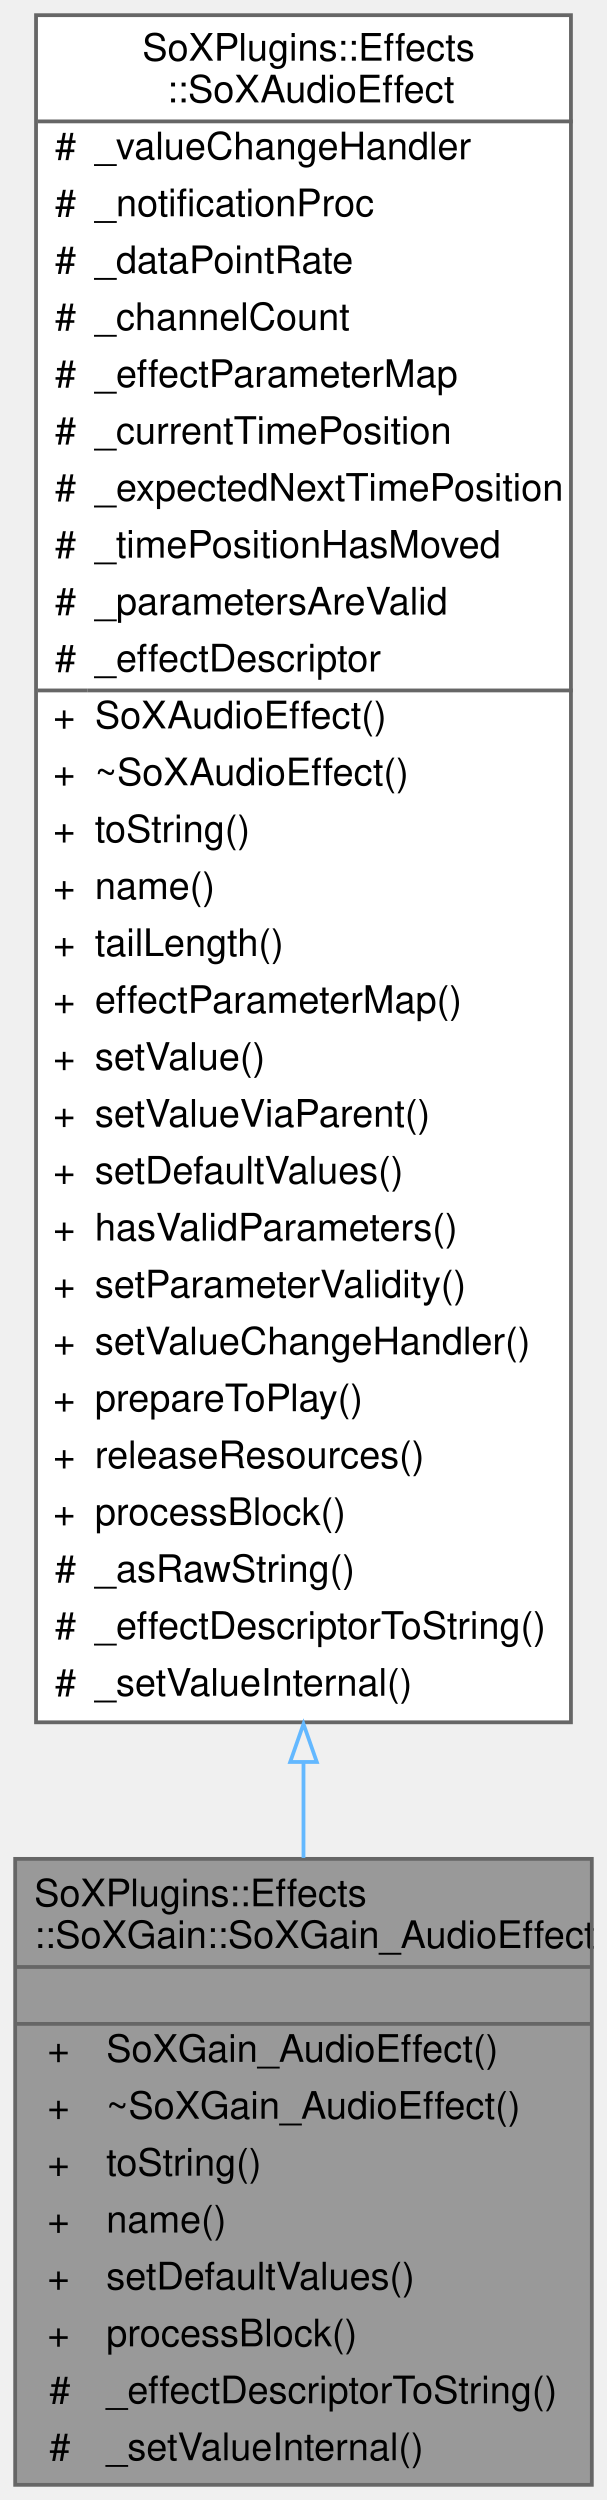
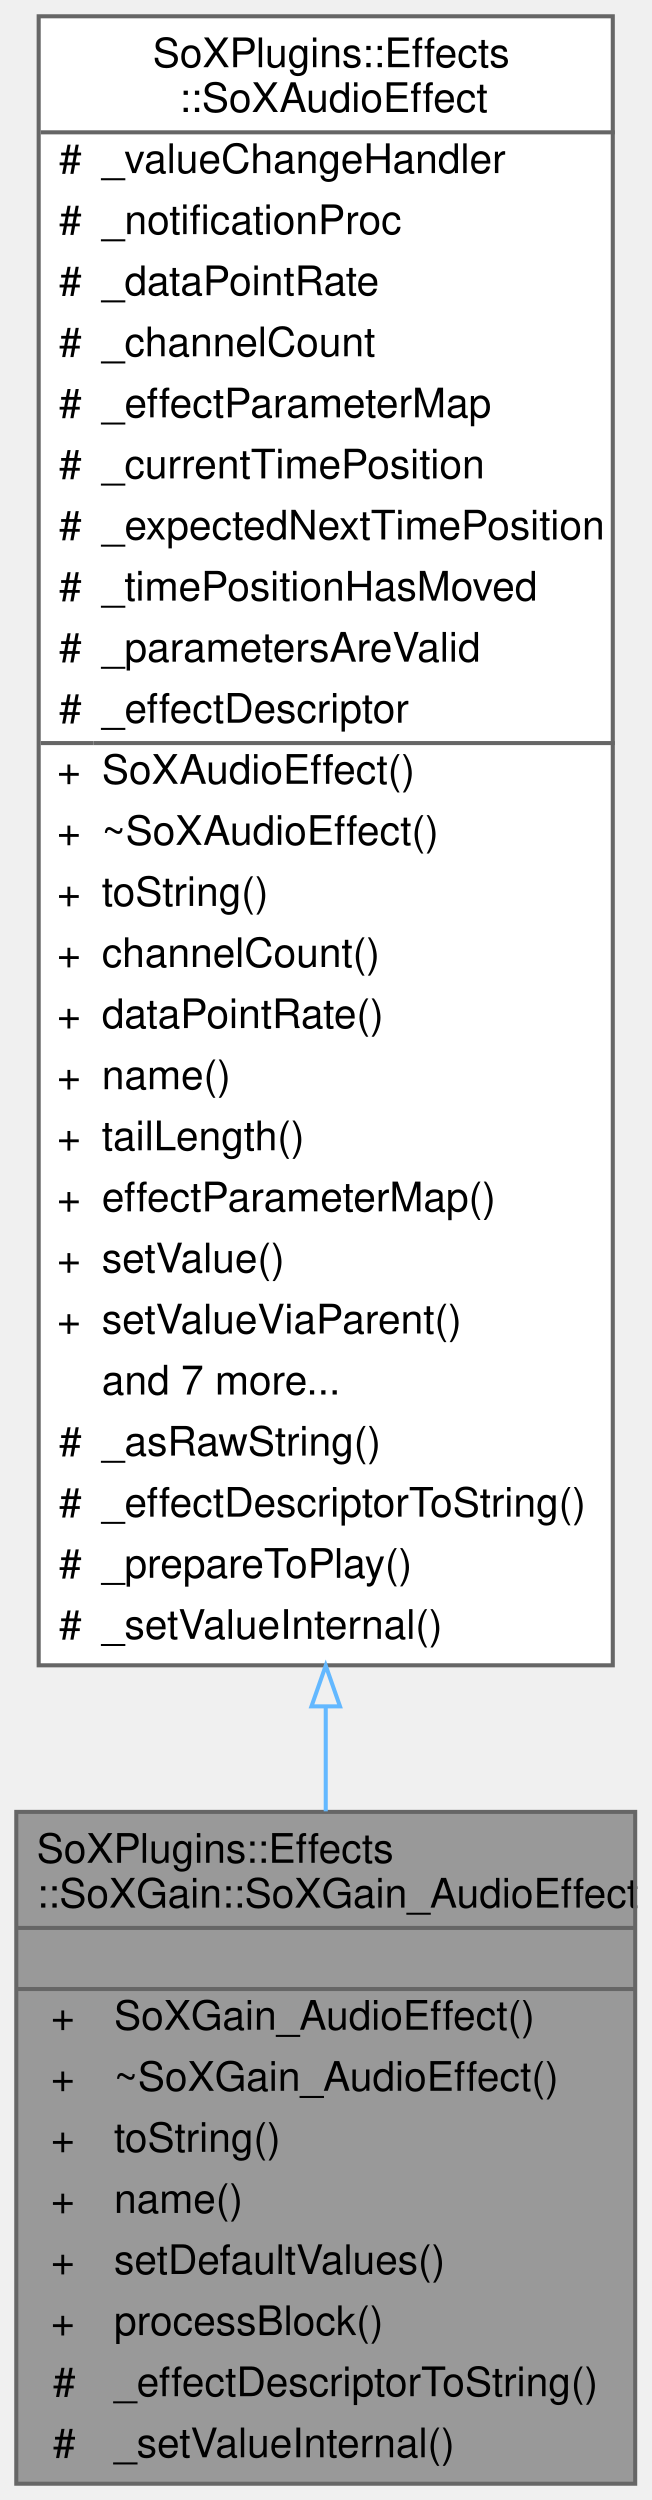
- <svg xmlns="http://www.w3.org/2000/svg" xmlns:xlink="http://www.w3.org/1999/xlink" width="160pt" height="659pt" viewBox="0.00 0.00 160.00 659.00">
-   <g id="graph0" class="graph" transform="scale(1 1) rotate(0) translate(4 655)">
+ <svg xmlns="http://www.w3.org/2000/svg" xmlns:xlink="http://www.w3.org/1999/xlink" width="160pt" height="614pt" viewBox="0.00 0.00 160.00 614.00">
+   <g id="graph0" class="graph" transform="scale(1 1) rotate(0) translate(4 610)">
    <g id="Node000001" class="node">
      <g id="a_Node000001">
        <a xlink:title="A SoXGain_AudioEffect object models the SoX gain plugin amplifying or attenuating the input signal by...">
          <polygon fill="#999999" stroke="transparent" points="152,-165 0,-165 0,0 152,0 152,-165" />
          <text text-anchor="start" x="5" y="-152.5" font-family="Helvetica,sans-Serif" font-size="10.00">SoXPlugins::Effects</text>
          <text text-anchor="start" x="5" y="-141.5" font-family="Helvetica,sans-Serif" font-size="10.00">::SoXGain::SoXGain_AudioEffect</text>
          <text text-anchor="start" x="74" y="-126.5" font-family="Helvetica,sans-Serif" font-size="10.00"> </text>
          <text text-anchor="start" x="8.5" y="-111.5" font-family="Helvetica,sans-Serif" font-size="10.00">+</text>
          <text text-anchor="start" x="24" y="-111.5" font-family="Helvetica,sans-Serif" font-size="10.00">SoXGain_AudioEffect()</text>
          <text text-anchor="start" x="8.5" y="-96.5" font-family="Helvetica,sans-Serif" font-size="10.00">+</text>
          <text text-anchor="start" x="24" y="-96.5" font-family="Helvetica,sans-Serif" font-size="10.00">~SoXGain_AudioEffect()</text>
          <text text-anchor="start" x="8.5" y="-81.5" font-family="Helvetica,sans-Serif" font-size="10.00">+</text>
          <text text-anchor="start" x="24" y="-81.5" font-family="Helvetica,sans-Serif" font-size="10.00">toString()</text>
          <text text-anchor="start" x="8.5" y="-66.5" font-family="Helvetica,sans-Serif" font-size="10.00">+</text>
          <text text-anchor="start" x="24" y="-66.5" font-family="Helvetica,sans-Serif" font-size="10.00">name()</text>
          <text text-anchor="start" x="8.5" y="-51.5" font-family="Helvetica,sans-Serif" font-size="10.00">+</text>
          <text text-anchor="start" x="24" y="-51.5" font-family="Helvetica,sans-Serif" font-size="10.00">setDefaultValues()</text>
          <text text-anchor="start" x="8.5" y="-36.5" font-family="Helvetica,sans-Serif" font-size="10.00">+</text>
          <text text-anchor="start" x="24" y="-36.5" font-family="Helvetica,sans-Serif" font-size="10.00">processBlock()</text>
          <text text-anchor="start" x="9" y="-21.5" font-family="Helvetica,sans-Serif" font-size="10.00">#</text>
          <text text-anchor="start" x="24" y="-21.5" font-family="Helvetica,sans-Serif" font-size="10.00">_effectDescriptorToString()</text>
          <text text-anchor="start" x="9" y="-6.5" font-family="Helvetica,sans-Serif" font-size="10.00">#</text>
          <text text-anchor="start" x="24" y="-6.5" font-family="Helvetica,sans-Serif" font-size="10.00">_setValueInternal()</text>
          <polygon fill="#666666" stroke="#666666" points="0,-136.5 0,-136.5 152,-136.5 152,-136.5 0,-136.5" />
          <polygon fill="#666666" stroke="#666666" points="0,-121.5 0,-121.5 152,-121.5 152,-121.5 0,-121.5" />
          <polygon fill="none" stroke="#666666" points="0,0 0,-165 152,-165 152,0 0,0" />
        </a>
      </g>
    </g>
    <g id="Node000002" class="node">
      <g id="a_Node000002">
        <a xlink:href="struct_so_x_plugins_1_1_effects_1_1_so_x_audio_effect.html" target="_top" xlink:title="A SoXAudioEffect object is a generic stereo audio effect from SoX encapsulating the common services o...">
-           <polygon fill="white" stroke="transparent" points="146.5,-651 5.5,-651 5.5,-201 146.5,-201 146.5,-651" />
-           <text text-anchor="start" x="33.5" y="-639" font-family="Helvetica,sans-Serif" font-size="10.00">SoXPlugins::Effects</text>
-           <text text-anchor="start" x="40" y="-628" font-family="Helvetica,sans-Serif" font-size="10.00">::SoXAudioEffect</text>
-           <text text-anchor="start" x="10.5" y="-613" font-family="Helvetica,sans-Serif" font-size="10.00">#</text>
-           <text text-anchor="start" x="21" y="-613" font-family="Helvetica,sans-Serif" font-size="10.00">_valueChangeHandler</text>
-           <text text-anchor="start" x="10.5" y="-598" font-family="Helvetica,sans-Serif" font-size="10.00">#</text>
-           <text text-anchor="start" x="21" y="-598" font-family="Helvetica,sans-Serif" font-size="10.00">_notificationProc</text>
-           <text text-anchor="start" x="10.5" y="-583" font-family="Helvetica,sans-Serif" font-size="10.00">#</text>
-           <text text-anchor="start" x="21" y="-583" font-family="Helvetica,sans-Serif" font-size="10.00">_dataPointRate</text>
-           <text text-anchor="start" x="10.5" y="-568" font-family="Helvetica,sans-Serif" font-size="10.00">#</text>
-           <text text-anchor="start" x="21" y="-568" font-family="Helvetica,sans-Serif" font-size="10.00">_channelCount</text>
-           <text text-anchor="start" x="10.5" y="-553" font-family="Helvetica,sans-Serif" font-size="10.00">#</text>
-           <text text-anchor="start" x="21" y="-553" font-family="Helvetica,sans-Serif" font-size="10.00">_effectParameterMap</text>
-           <text text-anchor="start" x="10.5" y="-538" font-family="Helvetica,sans-Serif" font-size="10.00">#</text>
-           <text text-anchor="start" x="21" y="-538" font-family="Helvetica,sans-Serif" font-size="10.00">_currentTimePosition</text>
-           <text text-anchor="start" x="10.5" y="-523" font-family="Helvetica,sans-Serif" font-size="10.00">#</text>
-           <text text-anchor="start" x="21" y="-523" font-family="Helvetica,sans-Serif" font-size="10.00">_expectedNextTimePosition</text>
-           <text text-anchor="start" x="10.5" y="-508" font-family="Helvetica,sans-Serif" font-size="10.00">#</text>
-           <text text-anchor="start" x="21" y="-508" font-family="Helvetica,sans-Serif" font-size="10.00">_timePositionHasMoved</text>
-           <text text-anchor="start" x="10.5" y="-493" font-family="Helvetica,sans-Serif" font-size="10.00">#</text>
-           <text text-anchor="start" x="21" y="-493" font-family="Helvetica,sans-Serif" font-size="10.00">_parametersAreValid</text>
-           <text text-anchor="start" x="10.5" y="-478" font-family="Helvetica,sans-Serif" font-size="10.00">#</text>
-           <text text-anchor="start" x="21" y="-478" font-family="Helvetica,sans-Serif" font-size="10.00">_effectDescriptor</text>
-           <text text-anchor="start" x="10" y="-463" font-family="Helvetica,sans-Serif" font-size="10.00">+</text>
-           <text text-anchor="start" x="21" y="-463" font-family="Helvetica,sans-Serif" font-size="10.00">SoXAudioEffect()</text>
-           <text text-anchor="start" x="10" y="-448" font-family="Helvetica,sans-Serif" font-size="10.00">+</text>
-           <text text-anchor="start" x="21" y="-448" font-family="Helvetica,sans-Serif" font-size="10.00">~SoXAudioEffect()</text>
-           <text text-anchor="start" x="10" y="-433" font-family="Helvetica,sans-Serif" font-size="10.00">+</text>
-           <text text-anchor="start" x="21" y="-433" font-family="Helvetica,sans-Serif" font-size="10.00">toString()</text>
-           <text text-anchor="start" x="10" y="-418" font-family="Helvetica,sans-Serif" font-size="10.00">+</text>
-           <text text-anchor="start" x="21" y="-418" font-family="Helvetica,sans-Serif" font-size="10.00">name()</text>
-           <text text-anchor="start" x="10" y="-403" font-family="Helvetica,sans-Serif" font-size="10.00">+</text>
-           <text text-anchor="start" x="21" y="-403" font-family="Helvetica,sans-Serif" font-size="10.00">tailLength()</text>
-           <text text-anchor="start" x="10" y="-388" font-family="Helvetica,sans-Serif" font-size="10.00">+</text>
-           <text text-anchor="start" x="21" y="-388" font-family="Helvetica,sans-Serif" font-size="10.00">effectParameterMap()</text>
-           <text text-anchor="start" x="10" y="-373" font-family="Helvetica,sans-Serif" font-size="10.00">+</text>
-           <text text-anchor="start" x="21" y="-373" font-family="Helvetica,sans-Serif" font-size="10.00">setValue()</text>
-           <text text-anchor="start" x="10" y="-358" font-family="Helvetica,sans-Serif" font-size="10.00">+</text>
-           <text text-anchor="start" x="21" y="-358" font-family="Helvetica,sans-Serif" font-size="10.00">setValueViaParent()</text>
-           <text text-anchor="start" x="10" y="-343" font-family="Helvetica,sans-Serif" font-size="10.00">+</text>
-           <text text-anchor="start" x="21" y="-343" font-family="Helvetica,sans-Serif" font-size="10.00">setDefaultValues()</text>
-           <text text-anchor="start" x="10" y="-328" font-family="Helvetica,sans-Serif" font-size="10.00">+</text>
-           <text text-anchor="start" x="21" y="-328" font-family="Helvetica,sans-Serif" font-size="10.00">hasValidParameters()</text>
-           <text text-anchor="start" x="10" y="-313" font-family="Helvetica,sans-Serif" font-size="10.00">+</text>
-           <text text-anchor="start" x="21" y="-313" font-family="Helvetica,sans-Serif" font-size="10.00">setParameterValidity()</text>
-           <text text-anchor="start" x="10" y="-298" font-family="Helvetica,sans-Serif" font-size="10.00">+</text>
-           <text text-anchor="start" x="21" y="-298" font-family="Helvetica,sans-Serif" font-size="10.00">setValueChangeHandler()</text>
-           <text text-anchor="start" x="10" y="-283" font-family="Helvetica,sans-Serif" font-size="10.00">+</text>
-           <text text-anchor="start" x="21" y="-283" font-family="Helvetica,sans-Serif" font-size="10.00">prepareToPlay()</text>
-           <text text-anchor="start" x="10" y="-268" font-family="Helvetica,sans-Serif" font-size="10.00">+</text>
-           <text text-anchor="start" x="21" y="-268" font-family="Helvetica,sans-Serif" font-size="10.00">releaseResources()</text>
-           <text text-anchor="start" x="10" y="-253" font-family="Helvetica,sans-Serif" font-size="10.00">+</text>
-           <text text-anchor="start" x="21" y="-253" font-family="Helvetica,sans-Serif" font-size="10.00">processBlock()</text>
-           <text text-anchor="start" x="10.5" y="-238" font-family="Helvetica,sans-Serif" font-size="10.00">#</text>
-           <text text-anchor="start" x="21" y="-238" font-family="Helvetica,sans-Serif" font-size="10.00">_asRawString()</text>
-           <text text-anchor="start" x="10.5" y="-223" font-family="Helvetica,sans-Serif" font-size="10.00">#</text>
-           <text text-anchor="start" x="21" y="-223" font-family="Helvetica,sans-Serif" font-size="10.00">_effectDescriptorToString()</text>
-           <text text-anchor="start" x="10.5" y="-208" font-family="Helvetica,sans-Serif" font-size="10.00">#</text>
-           <text text-anchor="start" x="21" y="-208" font-family="Helvetica,sans-Serif" font-size="10.00">_setValueInternal()</text>
-           <polygon fill="#666666" stroke="#666666" points="6,-623 6,-623 147,-623 147,-623 6,-623" />
-           <polygon fill="#666666" stroke="#666666" points="6,-473 6,-473 19,-473 19,-473 6,-473" />
-           <polygon fill="#666666" stroke="#666666" points="19,-473 19,-473 147,-473 147,-473 19,-473" />
-           <polygon fill="none" stroke="#666666" points="5.5,-201 5.5,-651 146.5,-651 146.5,-201 5.5,-201" />
+           <polygon fill="white" stroke="transparent" points="146.5,-606 5.5,-606 5.5,-201 146.5,-201 146.5,-606" />
+           <text text-anchor="start" x="33.5" y="-593.5" font-family="Helvetica,sans-Serif" font-size="10.00">SoXPlugins::Effects</text>
+           <text text-anchor="start" x="40" y="-582.5" font-family="Helvetica,sans-Serif" font-size="10.00">::SoXAudioEffect</text>
+           <text text-anchor="start" x="10.5" y="-567.5" font-family="Helvetica,sans-Serif" font-size="10.00">#</text>
+           <text text-anchor="start" x="21" y="-567.5" font-family="Helvetica,sans-Serif" font-size="10.00">_valueChangeHandler</text>
+           <text text-anchor="start" x="10.5" y="-552.5" font-family="Helvetica,sans-Serif" font-size="10.00">#</text>
+           <text text-anchor="start" x="21" y="-552.5" font-family="Helvetica,sans-Serif" font-size="10.00">_notificationProc</text>
+           <text text-anchor="start" x="10.5" y="-537.5" font-family="Helvetica,sans-Serif" font-size="10.00">#</text>
+           <text text-anchor="start" x="21" y="-537.5" font-family="Helvetica,sans-Serif" font-size="10.00">_dataPointRate</text>
+           <text text-anchor="start" x="10.5" y="-522.5" font-family="Helvetica,sans-Serif" font-size="10.00">#</text>
+           <text text-anchor="start" x="21" y="-522.5" font-family="Helvetica,sans-Serif" font-size="10.00">_channelCount</text>
+           <text text-anchor="start" x="10.5" y="-507.5" font-family="Helvetica,sans-Serif" font-size="10.00">#</text>
+           <text text-anchor="start" x="21" y="-507.5" font-family="Helvetica,sans-Serif" font-size="10.00">_effectParameterMap</text>
+           <text text-anchor="start" x="10.5" y="-492.5" font-family="Helvetica,sans-Serif" font-size="10.00">#</text>
+           <text text-anchor="start" x="21" y="-492.5" font-family="Helvetica,sans-Serif" font-size="10.00">_currentTimePosition</text>
+           <text text-anchor="start" x="10.5" y="-477.5" font-family="Helvetica,sans-Serif" font-size="10.00">#</text>
+           <text text-anchor="start" x="21" y="-477.5" font-family="Helvetica,sans-Serif" font-size="10.00">_expectedNextTimePosition</text>
+           <text text-anchor="start" x="10.5" y="-462.5" font-family="Helvetica,sans-Serif" font-size="10.00">#</text>
+           <text text-anchor="start" x="21" y="-462.5" font-family="Helvetica,sans-Serif" font-size="10.00">_timePositionHasMoved</text>
+           <text text-anchor="start" x="10.5" y="-447.5" font-family="Helvetica,sans-Serif" font-size="10.00">#</text>
+           <text text-anchor="start" x="21" y="-447.5" font-family="Helvetica,sans-Serif" font-size="10.00">_parametersAreValid</text>
+           <text text-anchor="start" x="10.5" y="-432.5" font-family="Helvetica,sans-Serif" font-size="10.00">#</text>
+           <text text-anchor="start" x="21" y="-432.5" font-family="Helvetica,sans-Serif" font-size="10.00">_effectDescriptor</text>
+           <text text-anchor="start" x="10" y="-417.5" font-family="Helvetica,sans-Serif" font-size="10.00">+</text>
+           <text text-anchor="start" x="21" y="-417.5" font-family="Helvetica,sans-Serif" font-size="10.00">SoXAudioEffect()</text>
+           <text text-anchor="start" x="10" y="-402.5" font-family="Helvetica,sans-Serif" font-size="10.00">+</text>
+           <text text-anchor="start" x="21" y="-402.5" font-family="Helvetica,sans-Serif" font-size="10.00">~SoXAudioEffect()</text>
+           <text text-anchor="start" x="10" y="-387.5" font-family="Helvetica,sans-Serif" font-size="10.00">+</text>
+           <text text-anchor="start" x="21" y="-387.5" font-family="Helvetica,sans-Serif" font-size="10.00">toString()</text>
+           <text text-anchor="start" x="10" y="-372.5" font-family="Helvetica,sans-Serif" font-size="10.00">+</text>
+           <text text-anchor="start" x="21" y="-372.5" font-family="Helvetica,sans-Serif" font-size="10.00">channelCount()</text>
+           <text text-anchor="start" x="10" y="-357.5" font-family="Helvetica,sans-Serif" font-size="10.00">+</text>
+           <text text-anchor="start" x="21" y="-357.5" font-family="Helvetica,sans-Serif" font-size="10.00">dataPointRate()</text>
+           <text text-anchor="start" x="10" y="-342.5" font-family="Helvetica,sans-Serif" font-size="10.00">+</text>
+           <text text-anchor="start" x="21" y="-342.5" font-family="Helvetica,sans-Serif" font-size="10.00">name()</text>
+           <text text-anchor="start" x="10" y="-327.5" font-family="Helvetica,sans-Serif" font-size="10.00">+</text>
+           <text text-anchor="start" x="21" y="-327.5" font-family="Helvetica,sans-Serif" font-size="10.00">tailLength()</text>
+           <text text-anchor="start" x="10" y="-312.5" font-family="Helvetica,sans-Serif" font-size="10.00">+</text>
+           <text text-anchor="start" x="21" y="-312.5" font-family="Helvetica,sans-Serif" font-size="10.00">effectParameterMap()</text>
+           <text text-anchor="start" x="10" y="-297.5" font-family="Helvetica,sans-Serif" font-size="10.00">+</text>
+           <text text-anchor="start" x="21" y="-297.5" font-family="Helvetica,sans-Serif" font-size="10.00">setValue()</text>
+           <text text-anchor="start" x="10" y="-282.5" font-family="Helvetica,sans-Serif" font-size="10.00">+</text>
+           <text text-anchor="start" x="21" y="-282.5" font-family="Helvetica,sans-Serif" font-size="10.00">setValueViaParent()</text>
+           <text text-anchor="start" x="21" y="-267.5" font-family="Helvetica,sans-Serif" font-size="10.00">and 7 more...</text>
+           <text text-anchor="start" x="10.5" y="-252.5" font-family="Helvetica,sans-Serif" font-size="10.00">#</text>
+           <text text-anchor="start" x="21" y="-252.5" font-family="Helvetica,sans-Serif" font-size="10.00">_asRawString()</text>
+           <text text-anchor="start" x="10.5" y="-237.5" font-family="Helvetica,sans-Serif" font-size="10.00">#</text>
+           <text text-anchor="start" x="21" y="-237.5" font-family="Helvetica,sans-Serif" font-size="10.00">_effectDescriptorToString()</text>
+           <text text-anchor="start" x="10.5" y="-222.5" font-family="Helvetica,sans-Serif" font-size="10.00">#</text>
+           <text text-anchor="start" x="21" y="-222.5" font-family="Helvetica,sans-Serif" font-size="10.00">_prepareToPlay()</text>
+           <text text-anchor="start" x="10.5" y="-207.5" font-family="Helvetica,sans-Serif" font-size="10.00">#</text>
+           <text text-anchor="start" x="21" y="-207.5" font-family="Helvetica,sans-Serif" font-size="10.00">_setValueInternal()</text>
+           <polygon fill="#666666" stroke="#666666" points="6,-577.5 6,-577.5 147,-577.5 147,-577.5 6,-577.5" />
+           <polygon fill="#666666" stroke="#666666" points="6,-427.5 6,-427.5 19,-427.5 19,-427.5 6,-427.5" />
+           <polygon fill="#666666" stroke="#666666" points="19,-427.5 19,-427.5 147,-427.5 147,-427.5 19,-427.5" />
+           <polygon fill="none" stroke="#666666" points="5.5,-201 5.5,-606 146.5,-606 146.5,-201 5.5,-201" />
        </a>
      </g>
    </g>
    <g id="edge1_Node000001_Node000002" class="edge">
      <g id="a_edge1_Node000001_Node000002">
        <a xlink:title=" ">
-           <path fill="none" stroke="#63b8ff" d="M76,-190.29C76,-181.65 76,-173.26 76,-165.24" />
-           <polygon fill="none" stroke="#63b8ff" points="72.5,-190.55 76,-200.55 79.5,-190.55 72.5,-190.55" />
+           <path fill="none" stroke="#63b8ff" d="M76,-190.84C76,-181.99 76,-173.38 76,-165.14" />
+           <polygon fill="none" stroke="#63b8ff" points="72.5,-190.92 76,-200.92 79.5,-190.92 72.5,-190.92" />
        </a>
      </g>
    </g>
  </g>
</svg>
